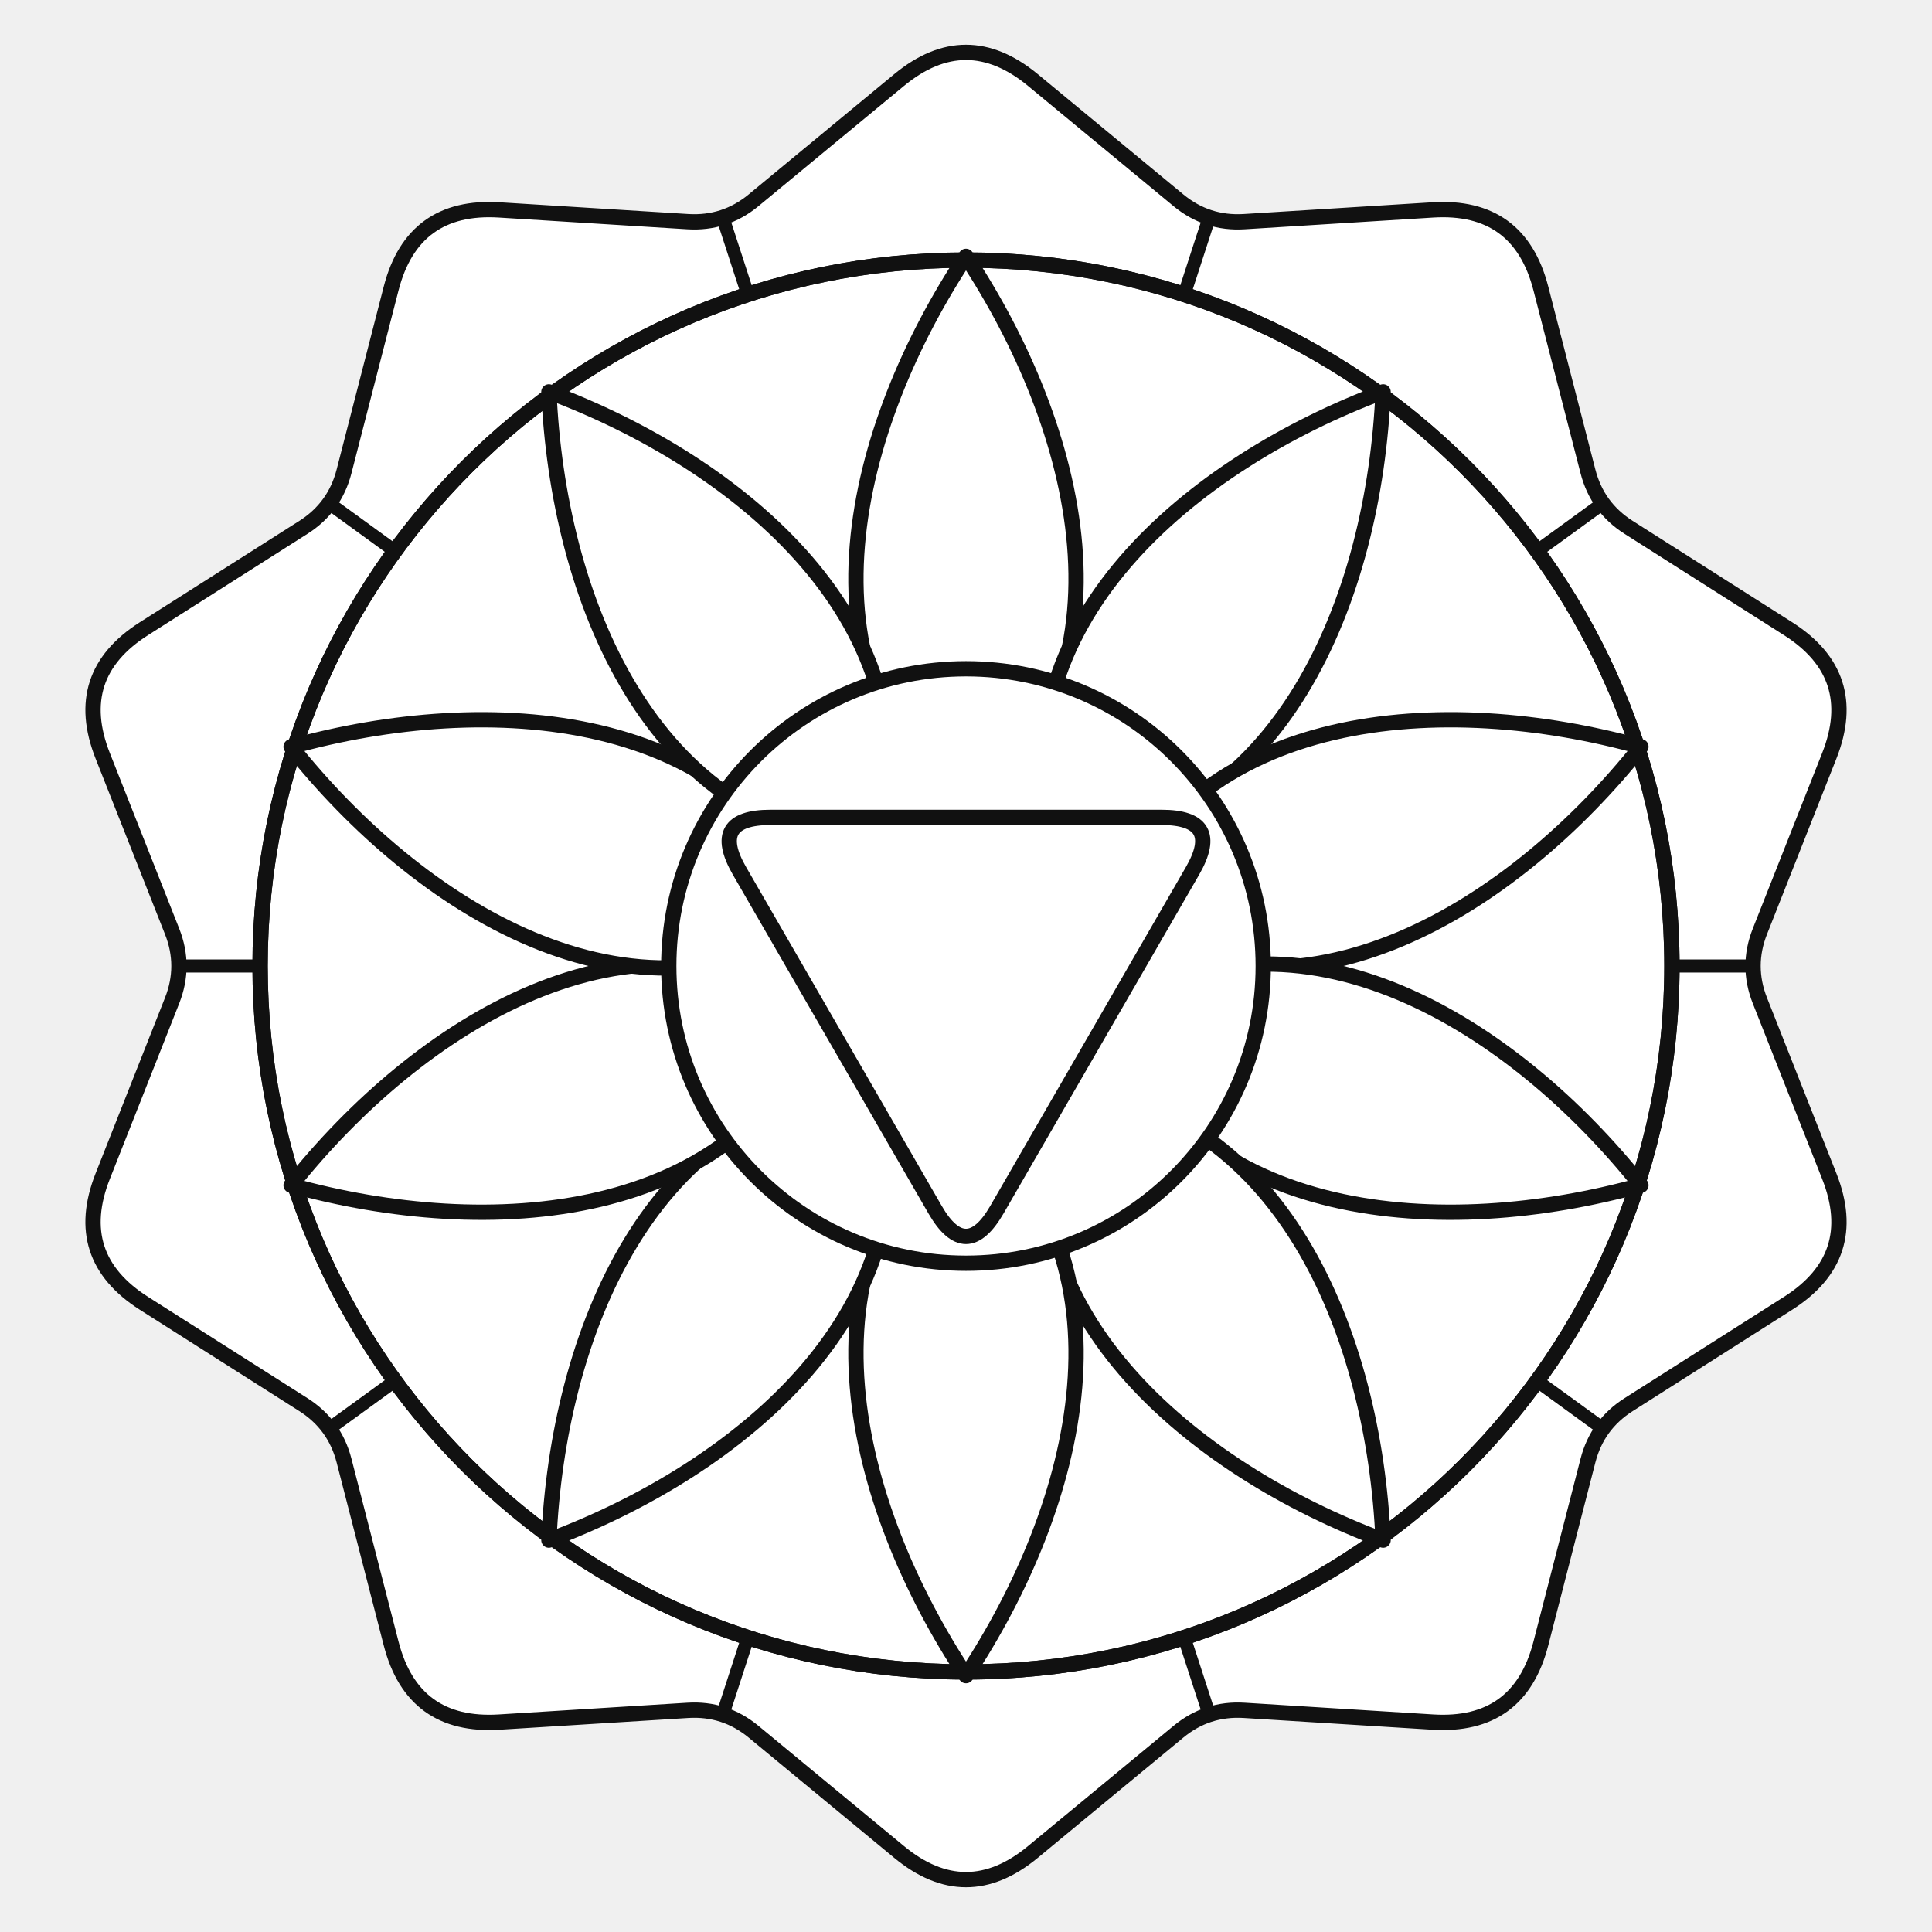
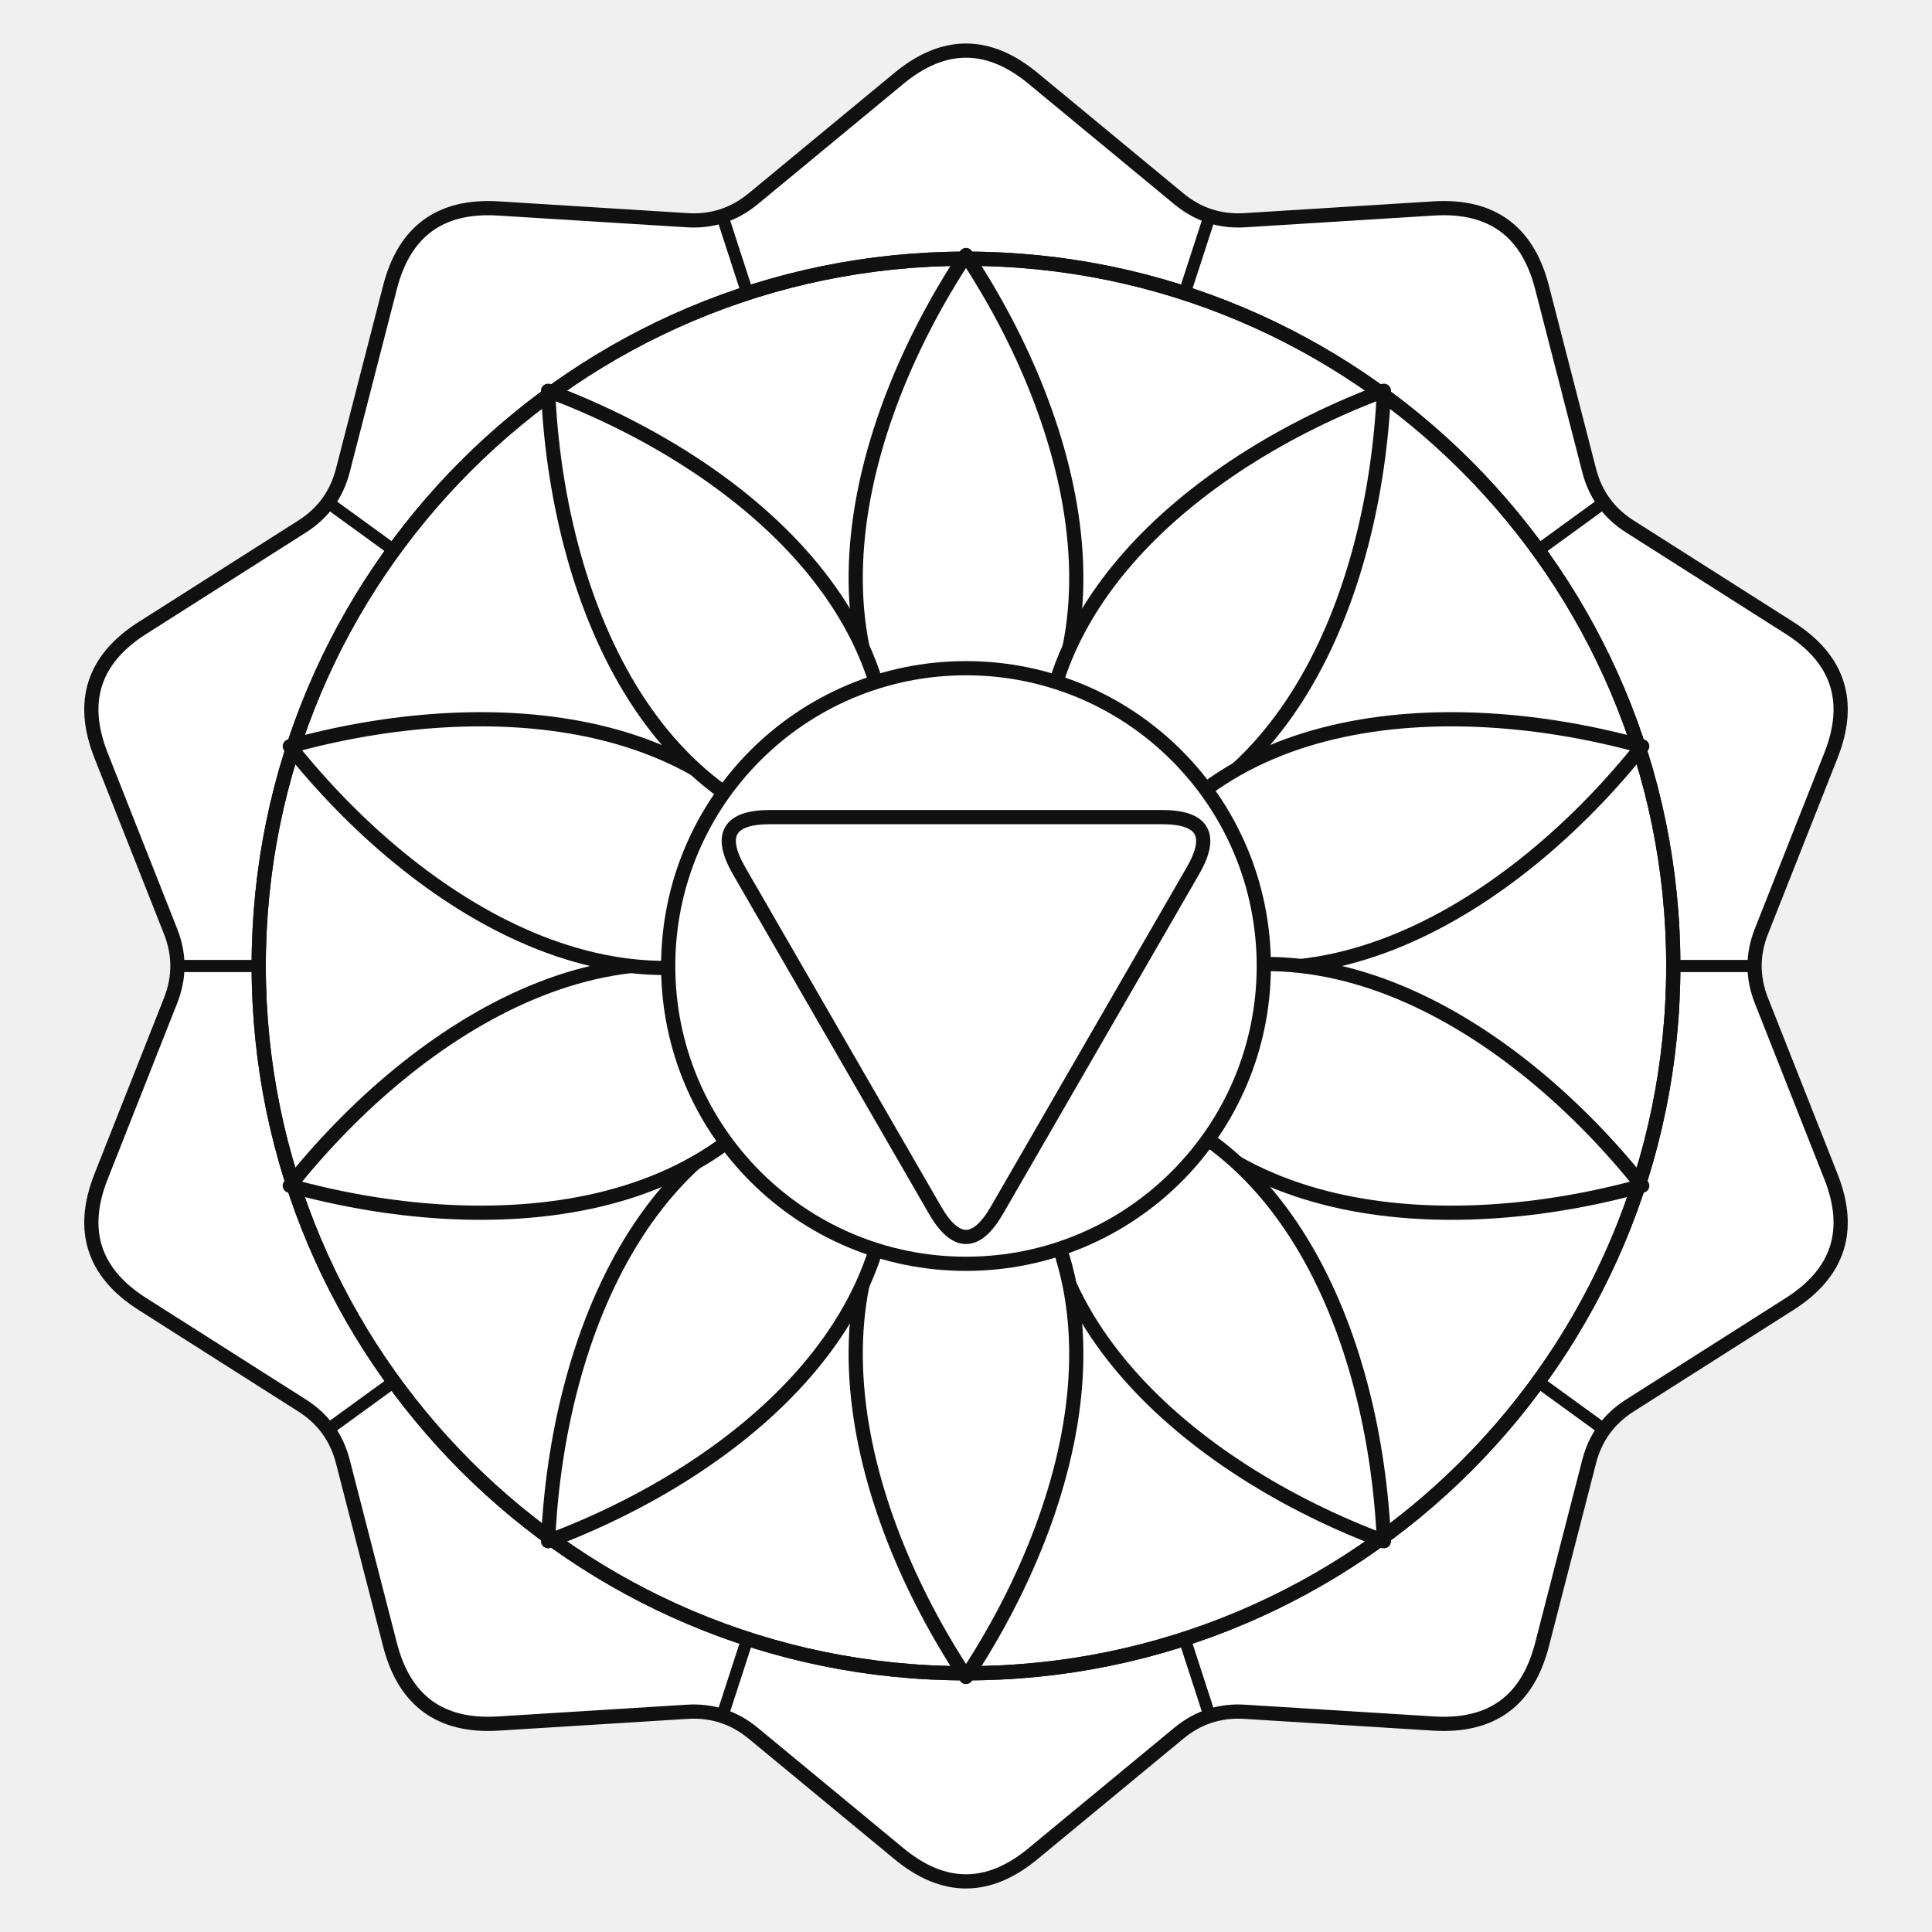
- <svg xmlns="http://www.w3.org/2000/svg" width="156mm" height="156mm" viewBox="-78 -78 156 156">
-   <path d="M-22.462,-60.103 Q-19.468,-59.917 -17.155,-61.827 L-5.397,-71.542 Q0,-76 5.397,-71.542 L17.155,-61.827 Q19.468,-59.917 22.462,-60.103 L37.685,-61.05 Q44.672,-61.485 46.417,-54.706 L50.22,-39.936 Q50.968,-37.03 53.5,-35.421 L66.373,-27.24 Q72.28,-23.485 69.708,-16.975 L64.103,-2.79 Q63,0 64.103,2.79 L69.708,16.975 Q72.28,23.485 66.373,27.24 L53.5,35.421 Q50.968,37.03 50.22,39.936 L46.417,54.706 Q44.672,61.485 37.685,61.05 L22.462,60.103 Q19.468,59.917 17.155,61.827 L5.397,71.542 Q0,76 -5.397,71.542 L-17.155,61.827 Q-19.468,59.917 -22.462,60.103 L-37.685,61.05 Q-44.672,61.485 -46.417,54.706 L-50.22,39.936 Q-50.968,37.03 -53.5,35.421 L-66.373,27.24 Q-72.28,23.485 -69.708,16.975 L-64.103,2.79 Q-63,0 -64.103,-2.79 L-69.708,-16.975 Q-72.28,-23.485 -66.373,-27.24 L-53.5,-35.421 Q-50.968,-37.03 -50.22,-39.936 L-46.417,-54.706 Q-44.672,-61.485 -37.685,-61.05 Z" fill="#ffffff" stroke="#111111" stroke-width="1.235" stroke-linejoin="round" stroke-linecap="round" />
-   <path d="M17.614,-54.21 L19.468,-59.917" fill="none" stroke="#111111" stroke-width="1.058" stroke-linejoin="round" stroke-linecap="round" />
-   <path d="M46.114,-33.504 L50.968,-37.03" fill="none" stroke="#111111" stroke-width="1.058" stroke-linejoin="round" stroke-linecap="round" />
-   <path d="M57,0 L63,0" fill="none" stroke="#111111" stroke-width="1.058" stroke-linejoin="round" stroke-linecap="round" />
-   <path d="M46.114,33.504 L50.968,37.03" fill="none" stroke="#111111" stroke-width="1.058" stroke-linejoin="round" stroke-linecap="round" />
-   <path d="M17.614,54.21 L19.468,59.917" fill="none" stroke="#111111" stroke-width="1.058" stroke-linejoin="round" stroke-linecap="round" />
-   <path d="M-17.614,54.21 L-19.468,59.917" fill="none" stroke="#111111" stroke-width="1.058" stroke-linejoin="round" stroke-linecap="round" />
-   <path d="M-46.114,33.504 L-50.968,37.03" fill="none" stroke="#111111" stroke-width="1.058" stroke-linejoin="round" stroke-linecap="round" />
-   <path d="M-57,0 L-63,0" fill="none" stroke="#111111" stroke-width="1.058" stroke-linejoin="round" stroke-linecap="round" />
-   <path d="M-46.114,-33.504 L-50.968,-37.03" fill="none" stroke="#111111" stroke-width="1.058" stroke-linejoin="round" stroke-linecap="round" />
-   <path d="M-17.614,-54.21 L-19.468,-59.917" fill="none" stroke="#111111" stroke-width="1.058" stroke-linejoin="round" stroke-linecap="round" />
-   <circle cx="0" cy="0" r="57" fill="#ffffff" stroke="#111111" stroke-width="1.235" stroke-linejoin="round" stroke-linecap="round" />
-   <g class="petalo">
-     <path d="M0,-12 C14.4,-23.778 9,-43.71 0,-57.3 C-9,-43.71 -14.4,-23.778 0,-12 Z" fill="#ffffff" stroke="#111111" stroke-width="1.235" stroke-linejoin="round" stroke-linecap="round" />
+ <svg xmlns="http://www.w3.org/2000/svg" width="168mm" height="168mm" viewBox="-84 -84 168 168">
+   <g transform="scale(1.079)">
+     <path d="M-22.462,-60.103 Q-19.468,-59.917 -17.155,-61.827 L-5.397,-71.542 Q0,-76 5.397,-71.542 L17.155,-61.827 Q19.468,-59.917 22.462,-60.103 L37.685,-61.05 Q44.672,-61.485 46.417,-54.706 L50.22,-39.936 Q50.968,-37.03 53.5,-35.421 L66.373,-27.24 Q72.28,-23.485 69.708,-16.975 L64.103,-2.79 Q63,0 64.103,2.79 L69.708,16.975 Q72.28,23.485 66.373,27.24 L53.5,35.421 Q50.968,37.03 50.22,39.936 L46.417,54.706 Q44.672,61.485 37.685,61.05 L22.462,60.103 Q19.468,59.917 17.155,61.827 L5.397,71.542 Q0,76 -5.397,71.542 L-17.155,61.827 Q-19.468,59.917 -22.462,60.103 L-37.685,61.05 Q-44.672,61.485 -46.417,54.706 L-50.22,39.936 Q-50.968,37.03 -53.5,35.421 L-66.373,27.24 Q-72.28,23.485 -69.708,16.975 L-64.103,2.79 Q-63,0 -64.103,-2.79 L-69.708,-16.975 Q-72.28,-23.485 -66.373,-27.24 L-53.5,-35.421 Q-50.968,-37.03 -50.22,-39.936 L-46.417,-54.706 Q-44.672,-61.485 -37.685,-61.05 Z" fill="#ffffff" stroke="#111111" stroke-width="1.145" stroke-linejoin="round" stroke-linecap="round" />
+     <path d="M17.614,-54.21 L19.468,-59.917" fill="none" stroke="#111111" stroke-width="0.981" stroke-linejoin="round" stroke-linecap="round" />
+     <path d="M46.114,-33.504 L50.968,-37.03" fill="none" stroke="#111111" stroke-width="0.981" stroke-linejoin="round" stroke-linecap="round" />
+     <path d="M57,0 L63,0" fill="none" stroke="#111111" stroke-width="0.981" stroke-linejoin="round" stroke-linecap="round" />
+     <path d="M46.114,33.504 L50.968,37.03" fill="none" stroke="#111111" stroke-width="0.981" stroke-linejoin="round" stroke-linecap="round" />
+     <path d="M17.614,54.21 L19.468,59.917" fill="none" stroke="#111111" stroke-width="0.981" stroke-linejoin="round" stroke-linecap="round" />
+     <path d="M-17.614,54.21 L-19.468,59.917" fill="none" stroke="#111111" stroke-width="0.981" stroke-linejoin="round" stroke-linecap="round" />
+     <path d="M-46.114,33.504 L-50.968,37.03" fill="none" stroke="#111111" stroke-width="0.981" stroke-linejoin="round" stroke-linecap="round" />
+     <path d="M-57,0 L-63,0" fill="none" stroke="#111111" stroke-width="0.981" stroke-linejoin="round" stroke-linecap="round" />
+     <path d="M-46.114,-33.504 L-50.968,-37.03" fill="none" stroke="#111111" stroke-width="0.981" stroke-linejoin="round" stroke-linecap="round" />
+     <path d="M-17.614,-54.21 L-19.468,-59.917" fill="none" stroke="#111111" stroke-width="0.981" stroke-linejoin="round" stroke-linecap="round" />
+     <circle cx="0" cy="0" r="57" fill="#ffffff" stroke="#111111" stroke-width="1.145" stroke-linejoin="round" stroke-linecap="round" />
+     <g class="petalo">
+       <path d="M0,-12 C14.4,-23.778 9,-43.71 0,-57.3 C-9,-43.71 -14.4,-23.778 0,-12 Z" fill="#ffffff" stroke="#111111" stroke-width="1.145" stroke-linejoin="round" stroke-linecap="round" />
+     </g>
+     <g class="petalo">
+       <path d="M7.053,-9.708 C25.626,-10.773 32.973,-30.072 33.68,-46.357 C18.411,-40.652 2.327,-27.701 7.053,-9.708 Z" fill="#ffffff" stroke="#111111" stroke-width="1.145" stroke-linejoin="round" stroke-linecap="round" />
+     </g>
+     <g class="petalo">
+       <path d="M11.413,-3.708 C27.064,6.347 44.352,-4.948 54.496,-17.707 C38.79,-22.067 18.164,-21.043 11.413,-3.708 Z" fill="#ffffff" stroke="#111111" stroke-width="1.145" stroke-linejoin="round" stroke-linecap="round" />
+     </g>
+     <g class="petalo">
+       <path d="M11.413,3.708 C18.164,21.043 38.79,22.067 54.496,17.707 C44.352,4.948 27.064,-6.347 11.413,3.708 Z" fill="#ffffff" stroke="#111111" stroke-width="1.145" stroke-linejoin="round" stroke-linecap="round" />
+     </g>
+     <g class="petalo">
+       <path d="M7.053,9.708 C2.327,27.701 18.411,40.652 33.68,46.357 C32.973,30.072 25.626,10.773 7.053,9.708 Z" fill="#ffffff" stroke="#111111" stroke-width="1.145" stroke-linejoin="round" stroke-linecap="round" />
+     </g>
+     <g class="petalo">
+       <path d="M0,12 C-14.4,23.778 -9,43.71 0,57.3 C9,43.71 14.4,23.778 0,12 Z" fill="#ffffff" stroke="#111111" stroke-width="1.145" stroke-linejoin="round" stroke-linecap="round" />
+     </g>
+     <g class="petalo">
+       <path d="M-7.053,9.708 C-25.626,10.773 -32.973,30.072 -33.68,46.357 C-18.411,40.652 -2.327,27.701 -7.053,9.708 Z" fill="#ffffff" stroke="#111111" stroke-width="1.145" stroke-linejoin="round" stroke-linecap="round" />
+     </g>
+     <g class="petalo">
+       <path d="M-11.413,3.708 C-27.064,-6.347 -44.352,4.948 -54.496,17.707 C-38.79,22.067 -18.164,21.043 -11.413,3.708 Z" fill="#ffffff" stroke="#111111" stroke-width="1.145" stroke-linejoin="round" stroke-linecap="round" />
+     </g>
+     <g class="petalo">
+       <path d="M-11.413,-3.708 C-18.164,-21.043 -38.79,-22.067 -54.496,-17.707 C-44.352,-4.948 -27.064,6.347 -11.413,-3.708 Z" fill="#ffffff" stroke="#111111" stroke-width="1.145" stroke-linejoin="round" stroke-linecap="round" />
+     </g>
+     <g class="petalo">
+       <path d="M-7.053,-9.708 C-2.327,-27.701 -18.411,-40.652 -33.68,-46.357 C-32.973,-30.072 -25.626,-10.773 -7.053,-9.708 Z" fill="#ffffff" stroke="#111111" stroke-width="1.145" stroke-linejoin="round" stroke-linecap="round" />
+     </g>
+     <circle cx="0" cy="0" r="57" fill="none" stroke="#111111" stroke-width="1.145" stroke-linejoin="round" stroke-linecap="round" />
+     <circle cx="0" cy="0" r="24" fill="#ffffff" stroke="#111111" stroke-width="1.145" stroke-linejoin="round" stroke-linecap="round" />
+     <path d="M2.5,19.67 Q0,24 -2.5,19.67 L-18.285,-7.67 Q-20.785,-12 -15.785,-12 L15.785,-12 Q20.785,-12 18.285,-7.67 Z" fill="#ffffff" stroke="#111111" stroke-width="1.145" stroke-linejoin="round" stroke-linecap="round" />
  </g>
-   <g class="petalo">
-     <path d="M7.053,-9.708 C25.626,-10.773 32.973,-30.072 33.68,-46.357 C18.411,-40.652 2.327,-27.701 7.053,-9.708 Z" fill="#ffffff" stroke="#111111" stroke-width="1.235" stroke-linejoin="round" stroke-linecap="round" />
-   </g>
-   <g class="petalo">
-     <path d="M11.413,-3.708 C27.064,6.347 44.352,-4.948 54.496,-17.707 C38.79,-22.067 18.164,-21.043 11.413,-3.708 Z" fill="#ffffff" stroke="#111111" stroke-width="1.235" stroke-linejoin="round" stroke-linecap="round" />
-   </g>
-   <g class="petalo">
-     <path d="M11.413,3.708 C18.164,21.043 38.79,22.067 54.496,17.707 C44.352,4.948 27.064,-6.347 11.413,3.708 Z" fill="#ffffff" stroke="#111111" stroke-width="1.235" stroke-linejoin="round" stroke-linecap="round" />
-   </g>
-   <g class="petalo">
-     <path d="M7.053,9.708 C2.327,27.701 18.411,40.652 33.68,46.357 C32.973,30.072 25.626,10.773 7.053,9.708 Z" fill="#ffffff" stroke="#111111" stroke-width="1.235" stroke-linejoin="round" stroke-linecap="round" />
-   </g>
-   <g class="petalo">
-     <path d="M0,12 C-14.4,23.778 -9,43.71 0,57.3 C9,43.71 14.4,23.778 0,12 Z" fill="#ffffff" stroke="#111111" stroke-width="1.235" stroke-linejoin="round" stroke-linecap="round" />
-   </g>
-   <g class="petalo">
-     <path d="M-7.053,9.708 C-25.626,10.773 -32.973,30.072 -33.68,46.357 C-18.411,40.652 -2.327,27.701 -7.053,9.708 Z" fill="#ffffff" stroke="#111111" stroke-width="1.235" stroke-linejoin="round" stroke-linecap="round" />
-   </g>
-   <g class="petalo">
-     <path d="M-11.413,3.708 C-27.064,-6.347 -44.352,4.948 -54.496,17.707 C-38.79,22.067 -18.164,21.043 -11.413,3.708 Z" fill="#ffffff" stroke="#111111" stroke-width="1.235" stroke-linejoin="round" stroke-linecap="round" />
-   </g>
-   <g class="petalo">
-     <path d="M-11.413,-3.708 C-18.164,-21.043 -38.79,-22.067 -54.496,-17.707 C-44.352,-4.948 -27.064,6.347 -11.413,-3.708 Z" fill="#ffffff" stroke="#111111" stroke-width="1.235" stroke-linejoin="round" stroke-linecap="round" />
-   </g>
-   <g class="petalo">
-     <path d="M-7.053,-9.708 C-2.327,-27.701 -18.411,-40.652 -33.68,-46.357 C-32.973,-30.072 -25.626,-10.773 -7.053,-9.708 Z" fill="#ffffff" stroke="#111111" stroke-width="1.235" stroke-linejoin="round" stroke-linecap="round" />
-   </g>
-   <circle cx="0" cy="0" r="57" fill="none" stroke="#111111" stroke-width="1.235" stroke-linejoin="round" stroke-linecap="round" />
-   <circle cx="0" cy="0" r="24" fill="#ffffff" stroke="#111111" stroke-width="1.235" stroke-linejoin="round" stroke-linecap="round" />
-   <path d="M2.5,19.67 Q0,24 -2.5,19.67 L-18.285,-7.67 Q-20.785,-12 -15.785,-12 L15.785,-12 Q20.785,-12 18.285,-7.67 Z" fill="#ffffff" stroke="#111111" stroke-width="1.235" stroke-linejoin="round" stroke-linecap="round" />
</svg>
